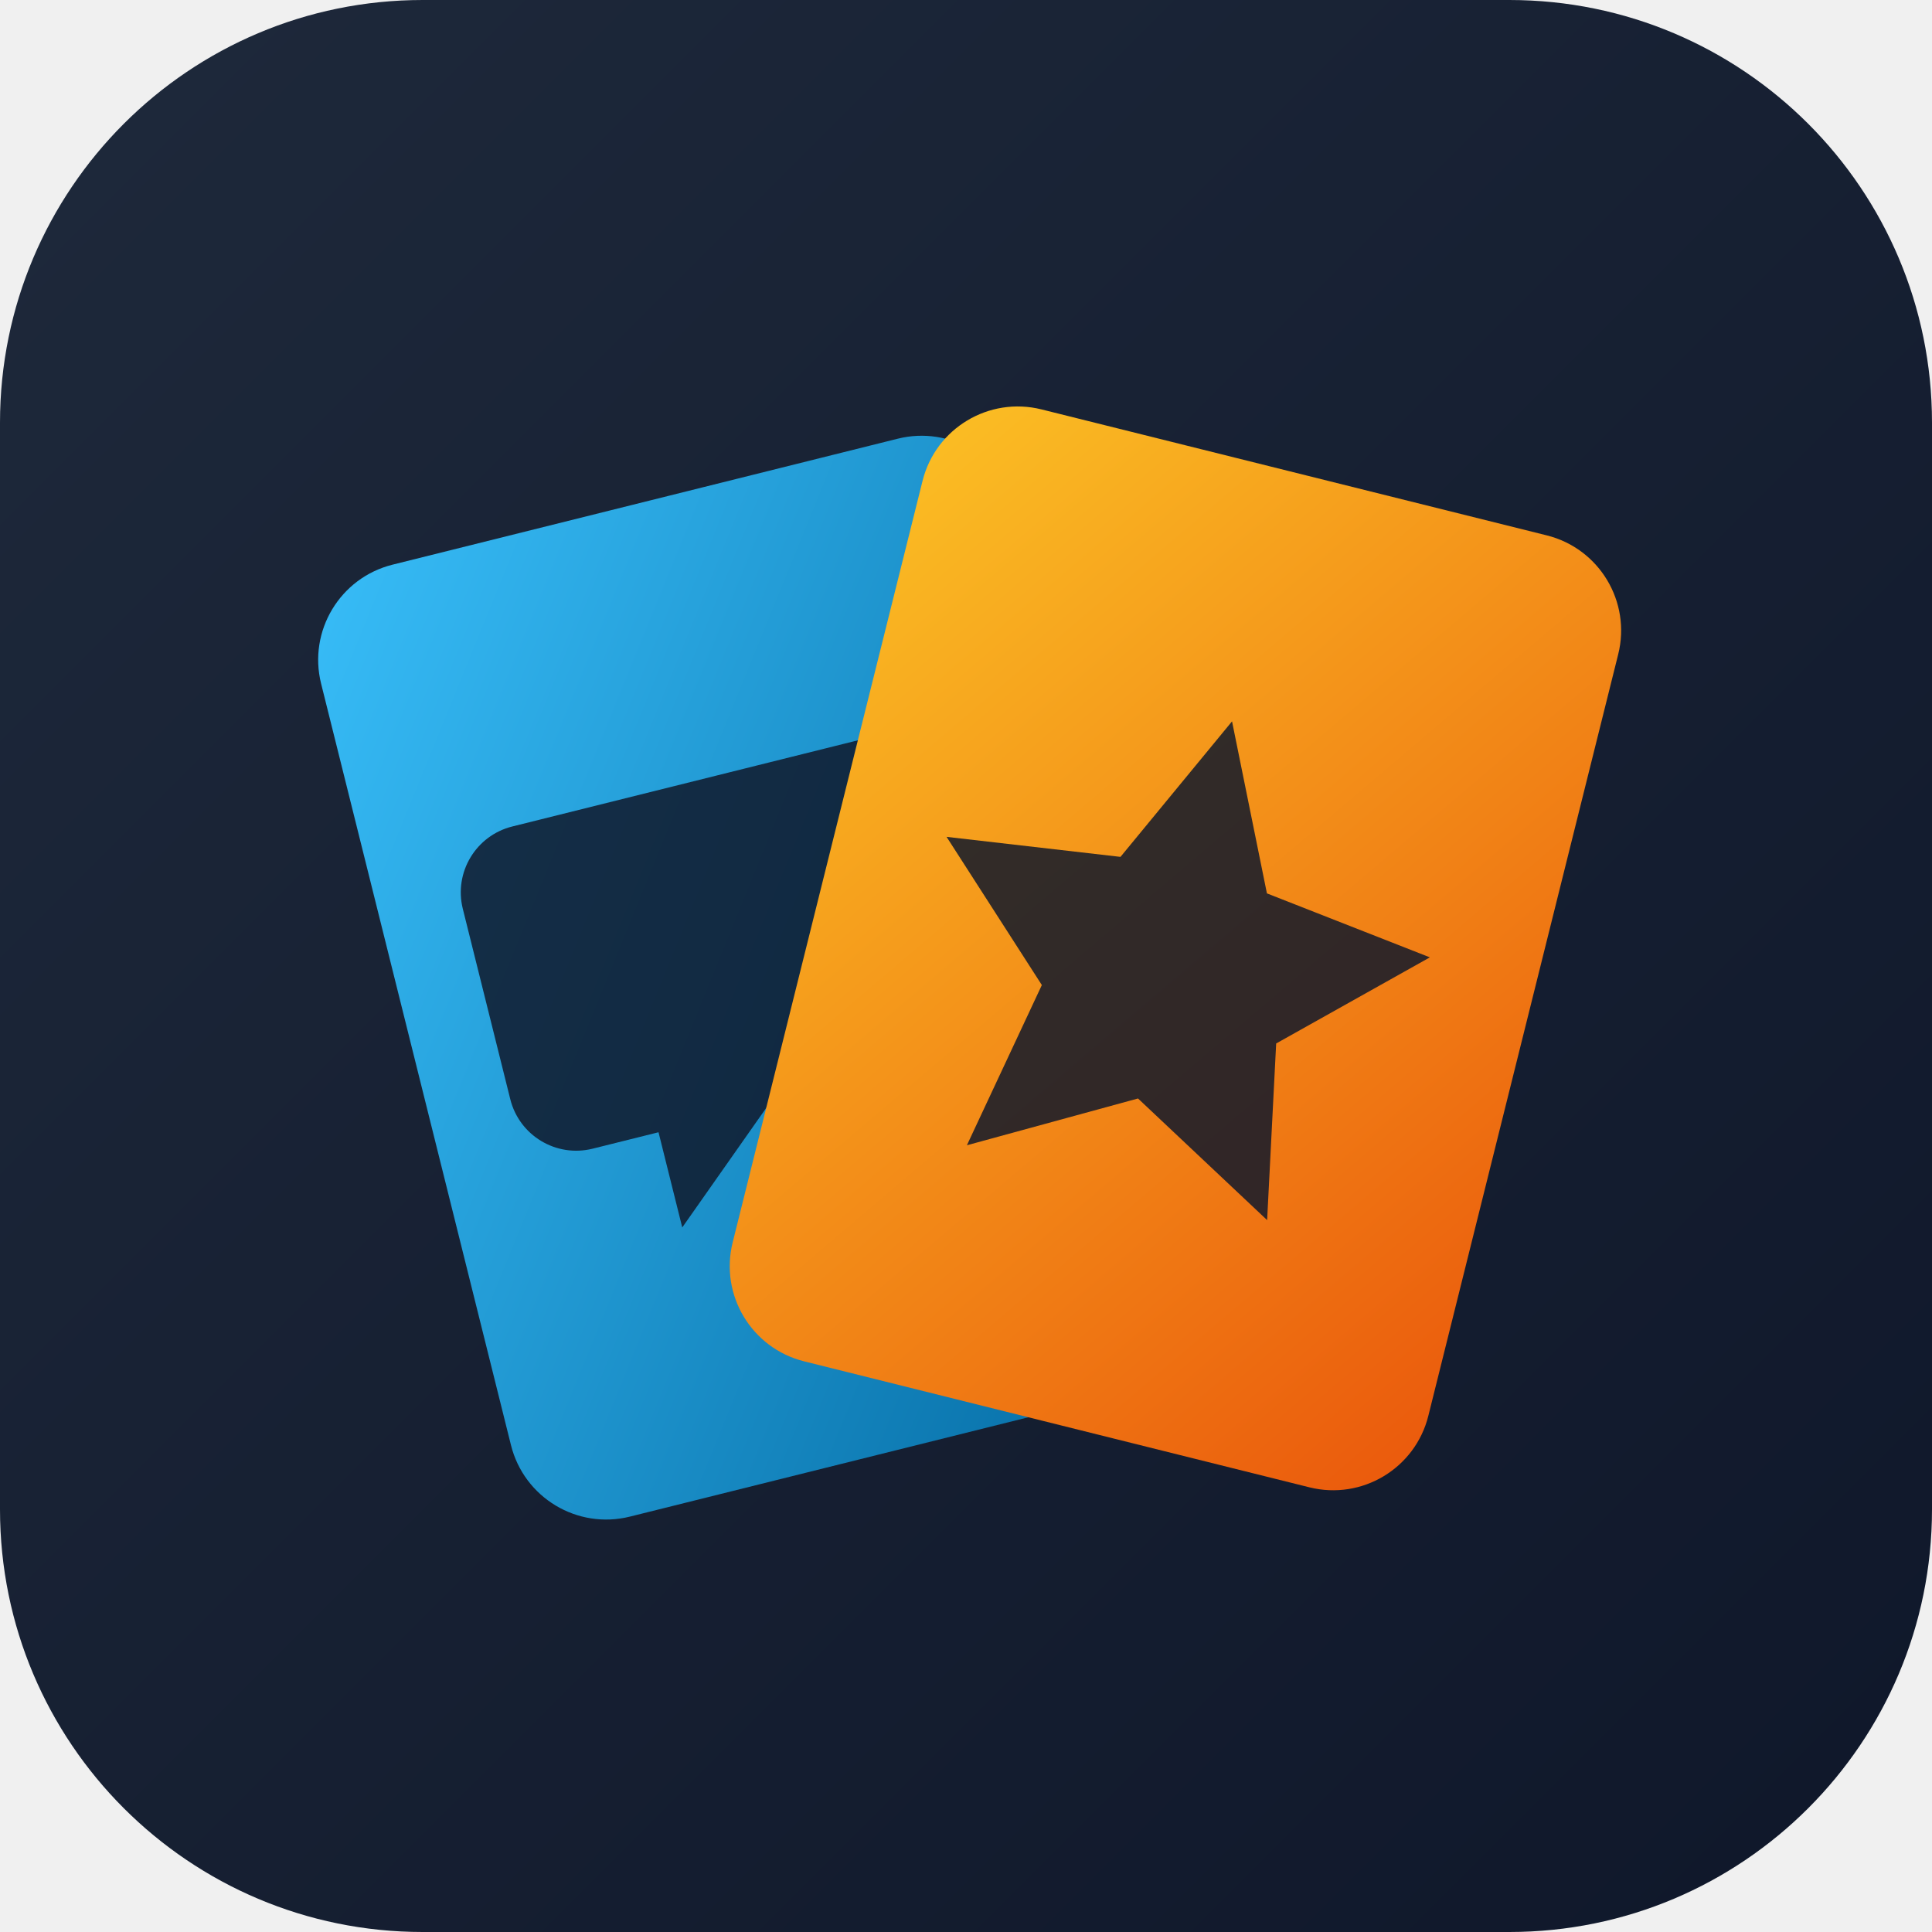
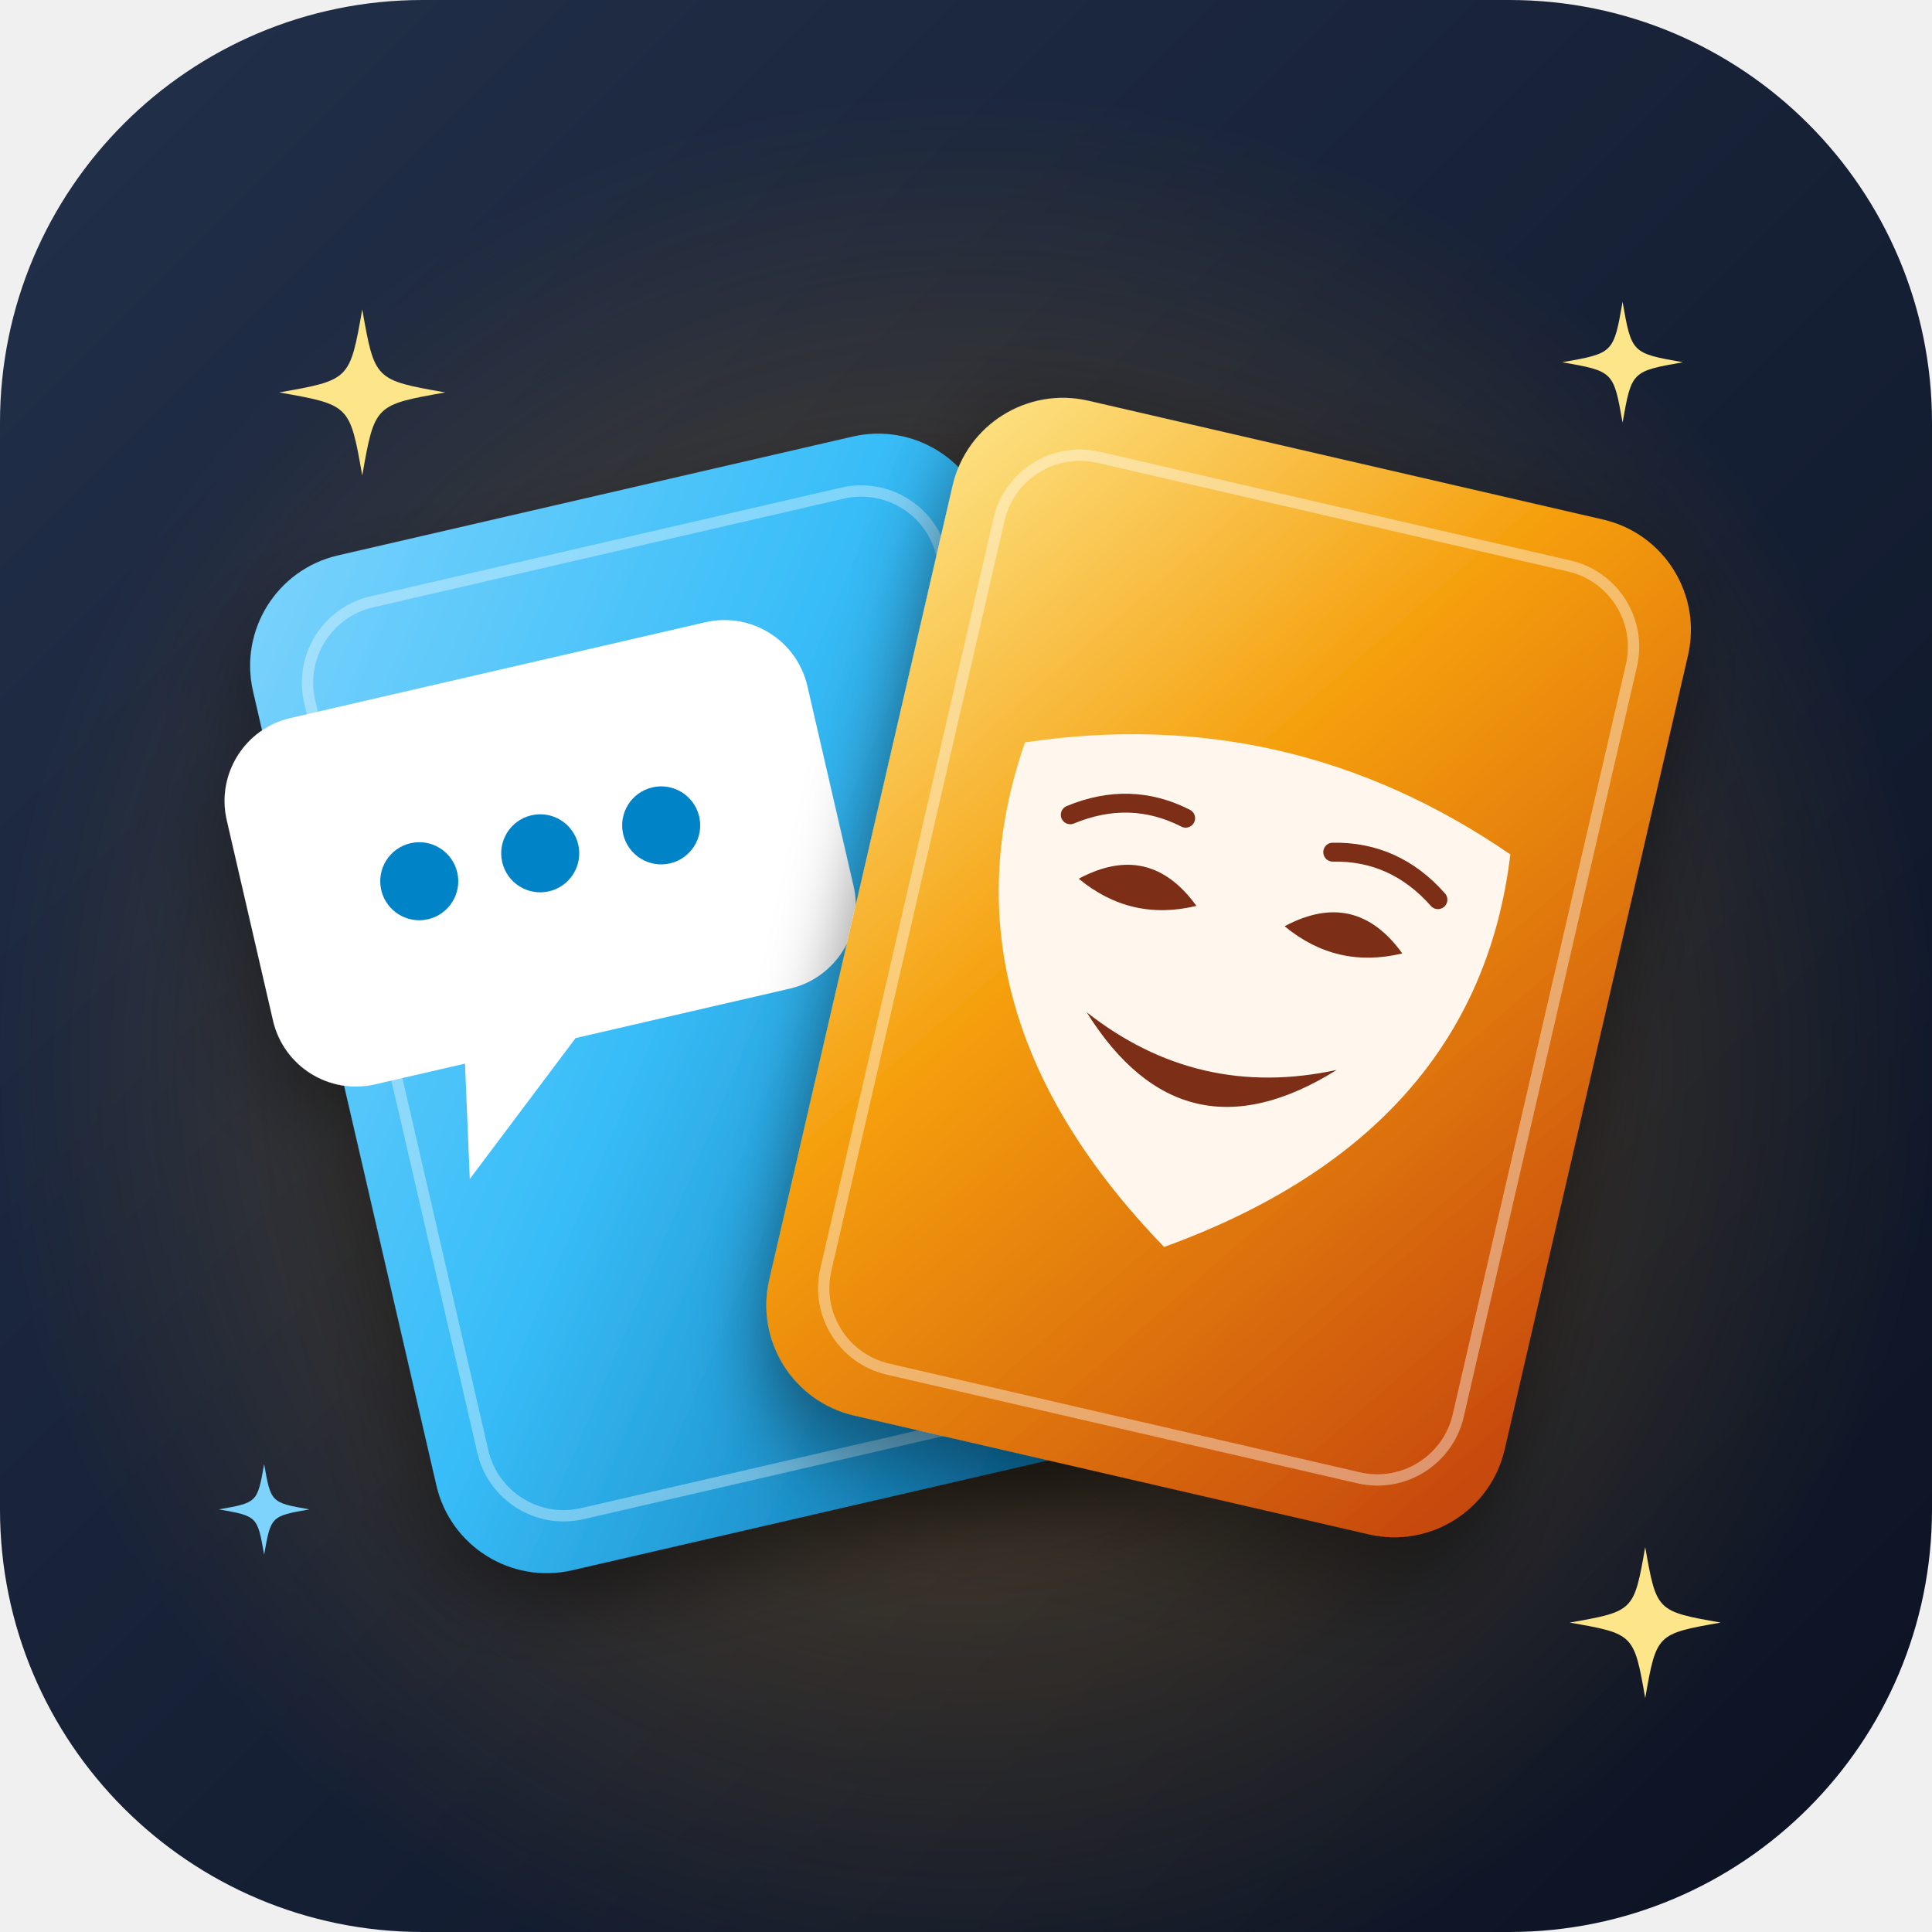
<svg xmlns="http://www.w3.org/2000/svg" viewBox="0 0 512 512">
  <defs>
    <linearGradient id="bg" x1="0" y1="0" x2="1" y2="1">
-       <stop offset="0" stop-color="#1e293b" />
-       <stop offset="1" stop-color="#0f172a" />
+       <stop offset="0" stop-color="#22304a" />
+       <stop offset="1" stop-color="#0b1222" />
    </linearGradient>
-     <linearGradient id="b" x1="0" y1="0" x2="1" y2="1">
-       <stop offset="0" stop-color="#38bdf8" />
+     <radialGradient id="glow" cx=".5" cy=".55" r=".5">
+       <stop offset="0" stop-color="#f59e0b" stop-opacity=".35" />
+       <stop offset="1" stop-color="#f59e0b" stop-opacity="0" />
+     </radialGradient>
+     <linearGradient id="blue" x1="0" y1="0" x2="1" y2="1">
+       <stop offset="0" stop-color="#7dd3fc" />
+       <stop offset=".45" stop-color="#38bdf8" />
      <stop offset="1" stop-color="#0369a1" />
    </linearGradient>
-     <linearGradient id="o" x1="0" y1="0" x2="1" y2="1">
-       <stop offset="0" stop-color="#fbbf24" />
-       <stop offset="1" stop-color="#ea580c" />
+     <linearGradient id="orange" x1="0" y1="0" x2="1" y2="1">
+       <stop offset="0" stop-color="#fde68a" />
+       <stop offset=".4" stop-color="#f59e0b" />
+       <stop offset="1" stop-color="#c2410c" />
    </linearGradient>
+     <filter id="sh" x="-30%" y="-30%" width="160%" height="160%">
+       <feDropShadow dx="0" dy="10" stdDeviation="12" flood-color="#000" flood-opacity=".45" />
+     </filter>
+     <path id="spark" d="M0-1C.15-.15.15-.15 1 0 .15.15.15.15 0 1-.15.15-.15.15-1 0-.15-.15-.15-.15 0-1z" />
  </defs>
  <rect width="512" height="512" rx="112" fill="url(#bg)" />
-   <g transform="rotate(-14 200 270)">
-     <rect x="110" y="130" width="190" height="260" rx="26" fill="url(#b)" />
-     <path d="M150 205h110a18 18 0 0 1 18 18v52a18 18 0 0 1-18 18h-62l-30 26v-26h-18a18 18 0 0 1-18-18v-52a18 18 0 0 1 18-18z" fill="#0f172a" opacity=".85" />
+   <rect width="512" height="512" rx="112" fill="url(#glow)" />
+   <g transform="rotate(-13 190 280)" filter="url(#sh)">
+     <rect x="92" y="128" width="200" height="276" rx="30" fill="url(#blue)" />
+     <rect x="106" y="142" width="172" height="248" rx="22" fill="none" stroke="#fff" stroke-opacity=".35" stroke-width="3" />
+     <g transform="translate(-24 -34) scale(.94)">
+       <path d="M132 214h120a24 24 0 0 1 24 24v58a24 24 0 0 1-24 24h-62l-38 32 6-32h-26a24 24 0 0 1-24-24v-58a24 24 0 0 1 24-24z" fill="#fff" />
+       <circle cx="157" cy="267" r="11" fill="#0284c7" />
+       <circle cx="192" cy="267" r="11" fill="#0284c7" />
+       <circle cx="227" cy="267" r="11" fill="#0284c7" />
+     </g>
  </g>
-   <g transform="rotate(14 312 270)">
-     <rect x="212" y="122" width="190" height="260" rx="26" fill="url(#o)" />
-     <path d="M307 190l20 42 46 6-34 32 9 46-41-23-41 23 9-46-34-32 46-6z" fill="#0f172a" opacity=".85" />
+   <g transform="rotate(13 322 272)" filter="url(#sh)">
+     <rect x="222" y="118" width="200" height="276" rx="30" fill="url(#orange)" />
+     <rect x="236" y="132" width="172" height="248" rx="22" fill="none" stroke="#fff" stroke-opacity=".4" stroke-width="3" />
+     <g transform="translate(322 262)">
+       <path d="M-66-52Q0-78 66-52Q74 22 0 70Q-74 22-66-52z" fill="#fff7ed" />
+       <path d="M-44-20q16-14 32 0q-16 8-32 0z" fill="#7c2d12" />
+       <path d="M12-20q16-14 32 0q-16 8-32 0z" fill="#7c2d12" />
+       <path d="M-34 14Q0 48 34 14Q0 30-34 14z" fill="#7c2d12" />
+       <path d="M-50-36q14-10 30-6M20-42q16-4 30 6" stroke="#7c2d12" stroke-width="5" fill="none" stroke-linecap="round" />
+     </g>
+   </g>
+   <g fill="#fde68a">
+     <use href="#spark" transform="translate(96 104) scale(22)" />
+     <use href="#spark" transform="translate(430 96) scale(16)" />
+     <use href="#spark" transform="translate(436 430) scale(20)" />
+     <use href="#spark" transform="translate(70 400) scale(12)" fill="#7dd3fc" />
  </g>
</svg>
